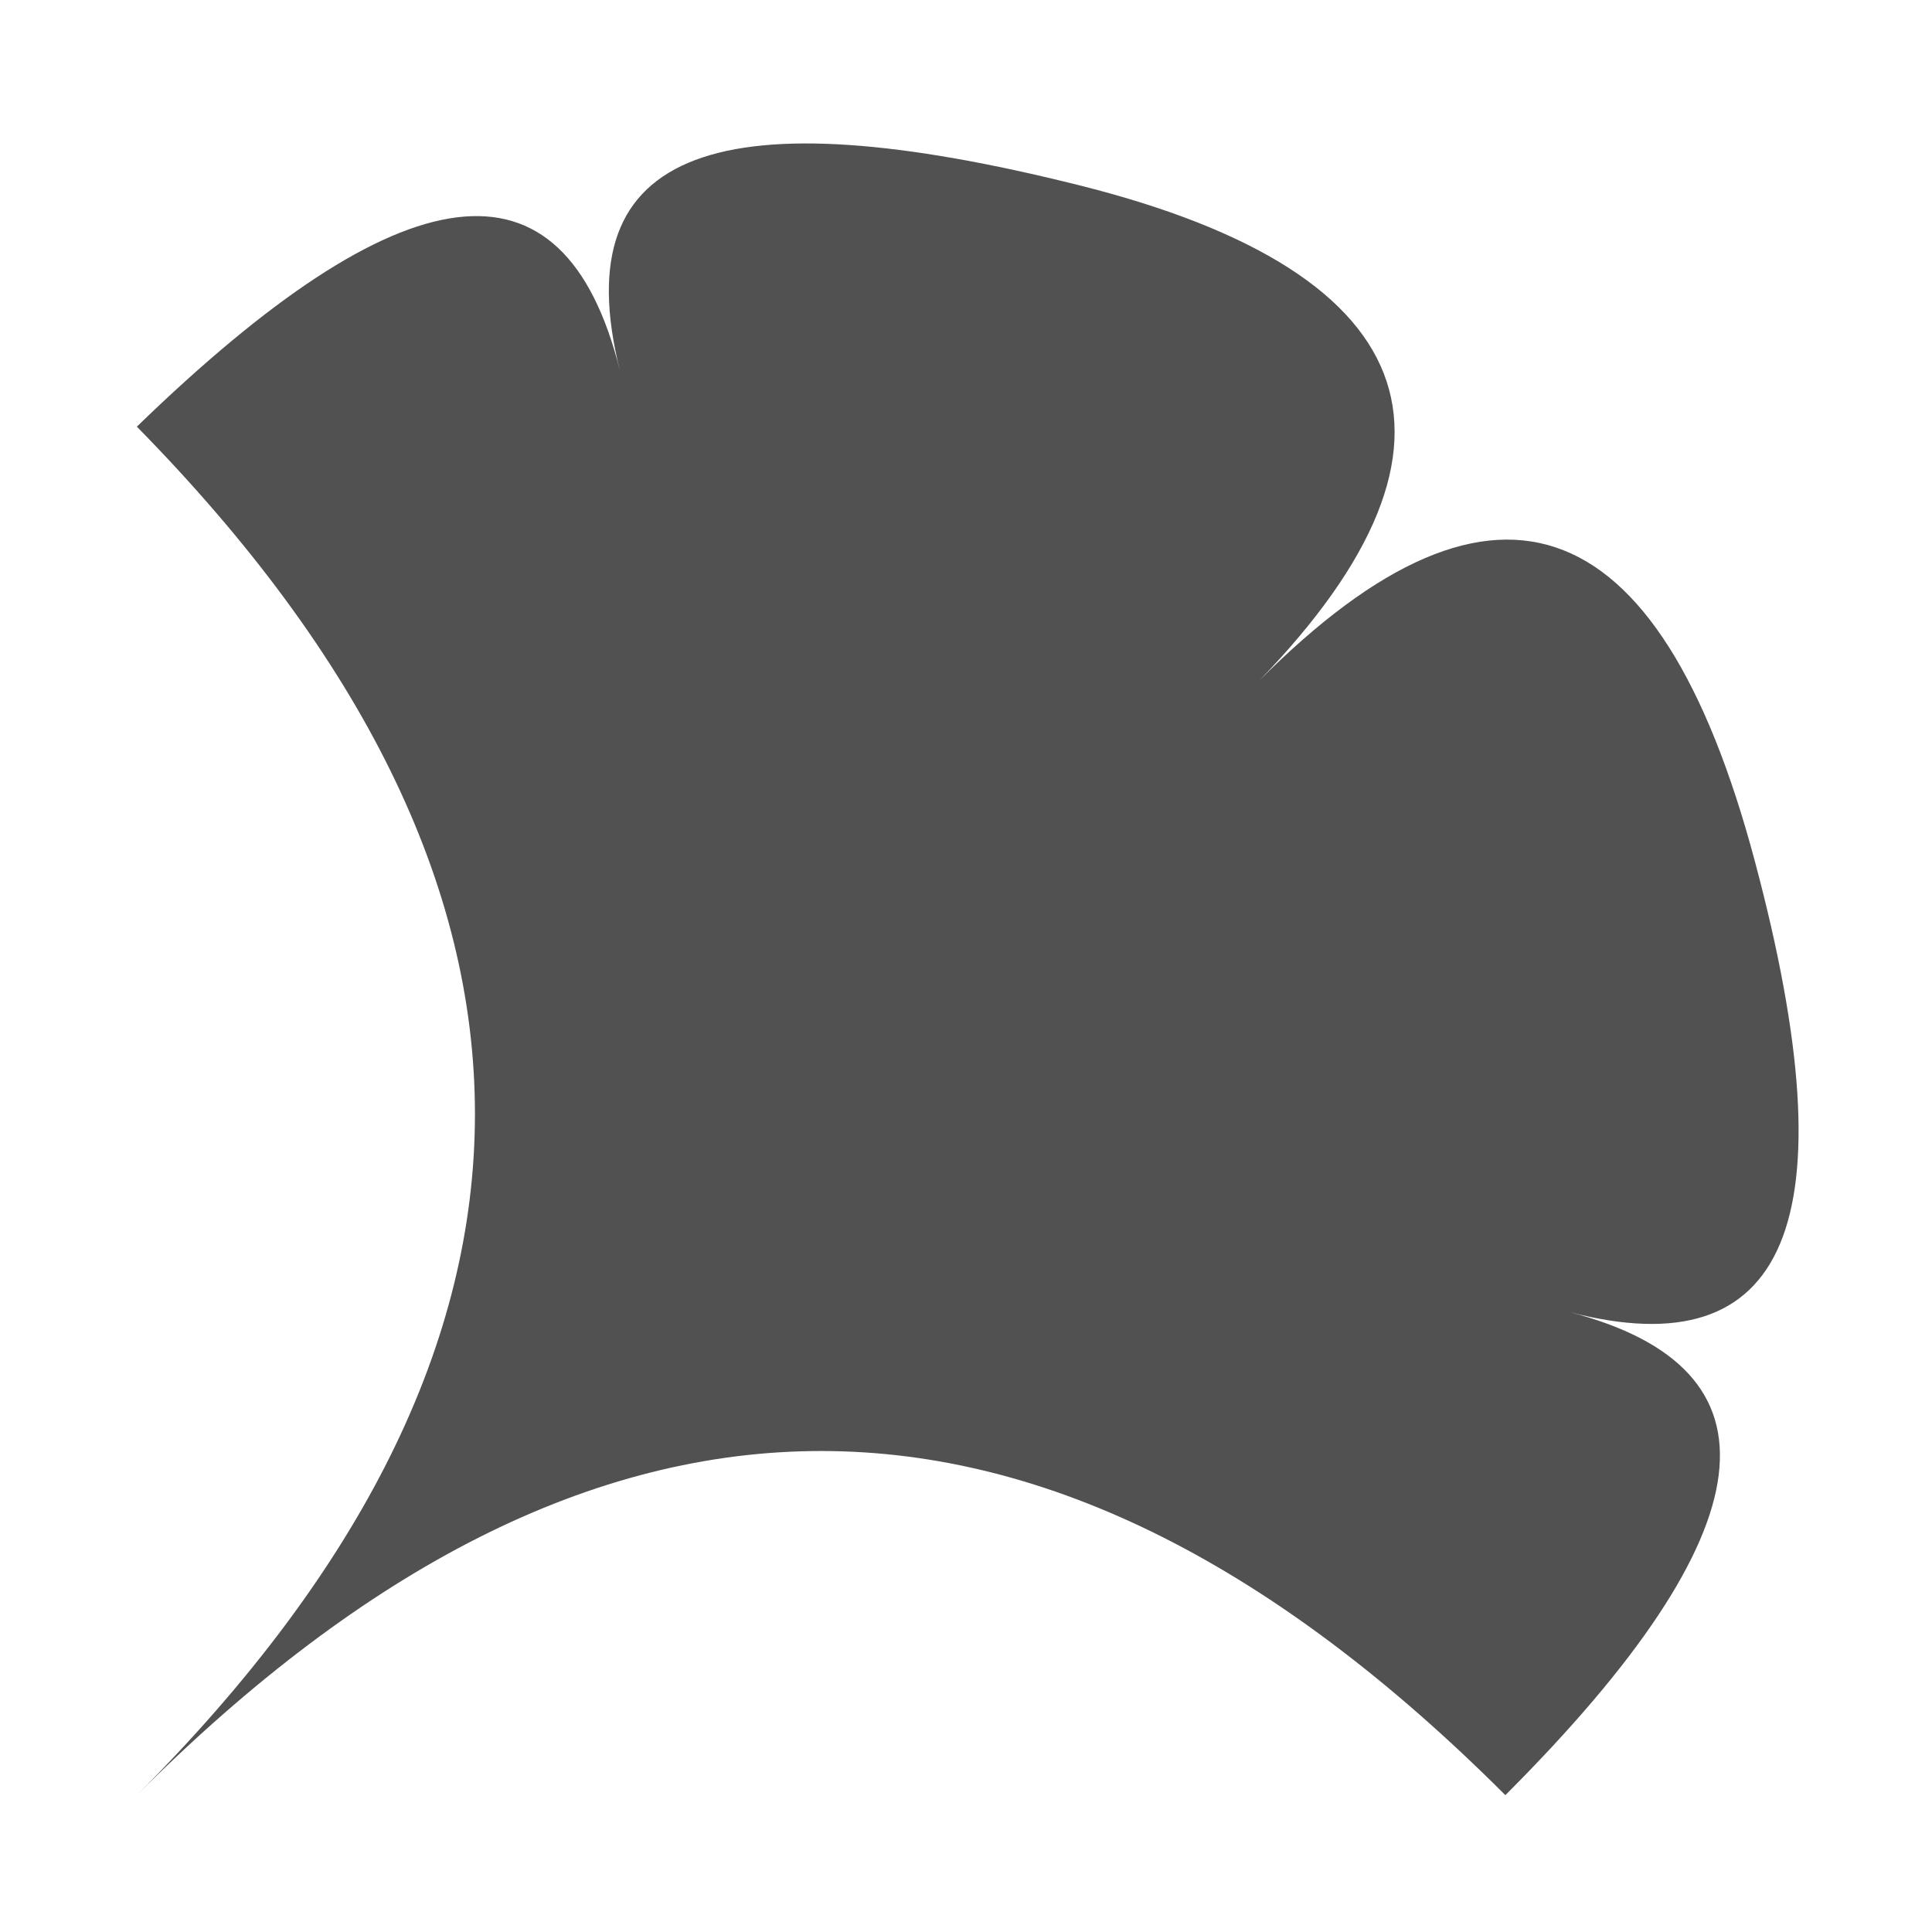
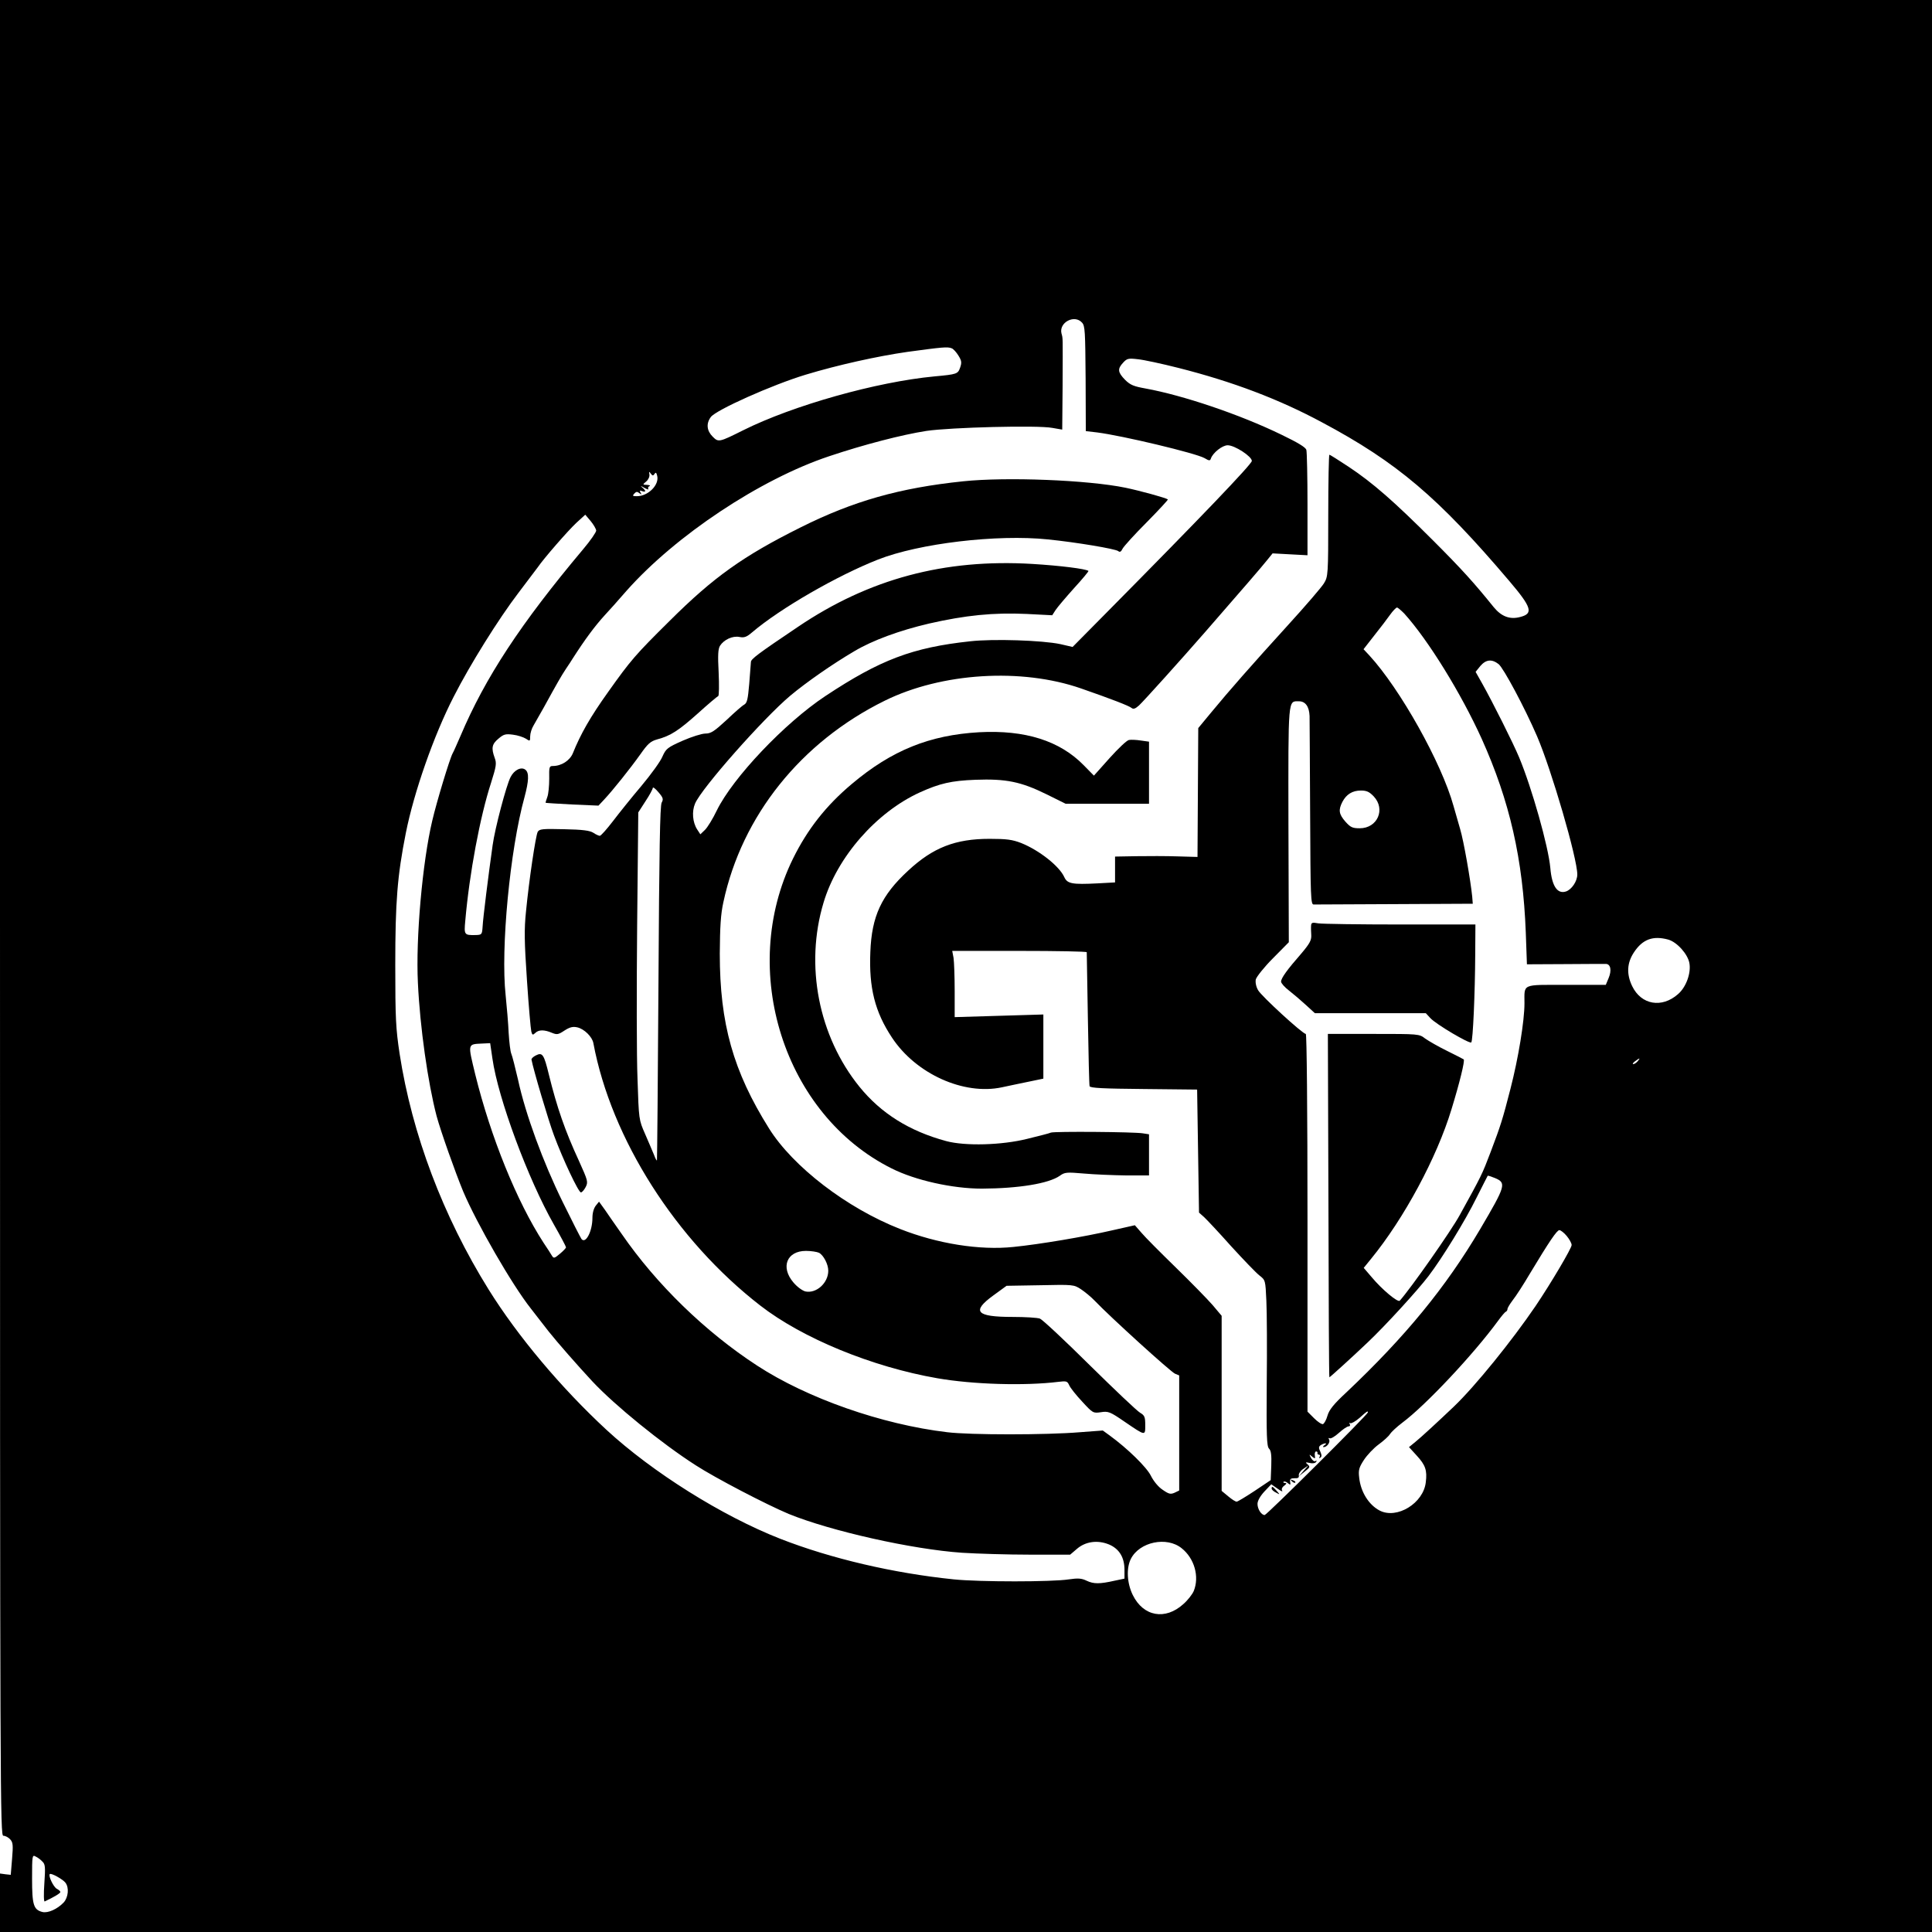
- <svg xmlns="http://www.w3.org/2000/svg" version="1.1" x="0px" y="0px" width="24px" height="24px" viewBox="0 0 24 24">
-   <style type="text/css">
- 	.st0{fill:#515151;}
- </style>
-   <path class="st0" d="M1.7,22.3c5.7-5.7,11.3-5.7,17,0c3.3-3.3,3.5-5.3,0.8-6c2.7,0.7,3.5-1.1,2.3-5.6s-3.3-5.2-6.3-2.1  c3-3,2.3-5.2-2.1-6.3S7,1.8,7.7,4.6C7,1.8,5,2.1,1.7,5.3C7.3,11,7.3,16.7,1.7,22.3" />
+ <svg xmlns="http://www.w3.org/2000/svg" version="1.0" width="1024pt" height="1024pt" viewBox="0 0 1024 1024" preserveAspectRatio="xMidYMid meet">
+   <g transform="translate(0,1024) scale(0.1,-0.1)" fill="#000000" stroke="none">
+     <path d="M0 5375 c0 -4722 1 -4865 18 -4865 11 0 27 -9 36 -19 15 -16 16 -31 10 -103 l-7 -85 -28 3 -29 4 0 -155 0 -155 5120 0 5120 0 0 5120 0 5120 -5120 0 -5120 0 0 -4865z m5735 3155 c16 -17 17 -46 19 -297 l1 -278 60 -7 c134 -17 523 -110 569 -136 25 -15 30 -15 34 -2 11 31 61 70 89 70 37 0 128 -59 128 -83 0 -17 -275 -304 -770 -804 l-180 -182 -65 15 c-94 20 -355 29 -478 15 -306 -33 -477 -98 -767 -290 -216 -143 -491 -433 -576 -607 -21 -44 -50 -91 -63 -103 l-24 -23 -17 26 c-24 37 -29 95 -11 137 34 81 362 452 505 572 85 71 224 168 340 236 96 57 237 109 395 146 193 44 341 59 517 51 l136 -7 18 28 c10 15 54 67 98 116 44 48 78 89 76 91 -14 11 -149 28 -297 37 -466 28 -866 -79 -1242 -333 -214 -144 -250 -171 -250 -187 -1 -9 -5 -61 -9 -116 -7 -81 -11 -101 -27 -110 -10 -5 -52 -42 -94 -82 -64 -59 -82 -71 -111 -71 -19 0 -73 -17 -121 -38 -81 -36 -88 -42 -107 -84 -10 -25 -60 -94 -111 -155 -51 -60 -119 -145 -151 -187 -33 -43 -64 -78 -70 -78 -5 0 -21 7 -34 16 -19 12 -56 17 -155 19 -116 3 -131 1 -140 -14 -11 -21 -46 -256 -62 -421 -10 -96 -9 -160 5 -366 9 -137 20 -259 23 -271 5 -20 8 -20 21 -8 18 18 48 18 88 1 27 -11 34 -10 67 12 28 18 44 22 67 17 37 -8 80 -50 86 -84 95 -507 437 -1044 885 -1391 223 -173 592 -325 938 -385 189 -33 465 -41 642 -19 42 5 47 4 57 -18 6 -14 37 -53 69 -87 56 -61 58 -62 99 -56 39 6 48 3 125 -50 113 -77 110 -76 110 -18 0 42 -3 51 -27 65 -16 9 -136 123 -268 253 -132 131 -250 241 -263 246 -13 5 -78 9 -145 9 -194 0 -219 29 -102 114 l70 51 178 3 c176 4 179 3 216 -21 21 -14 54 -41 72 -60 85 -89 406 -380 427 -388 l22 -9 0 -305 0 -305 -25 -12 c-21 -9 -30 -7 -63 16 -23 15 -48 46 -62 74 -22 45 -123 144 -219 214 l-36 26 -120 -9 c-179 -15 -584 -15 -705 0 -346 41 -742 180 -1007 353 -275 179 -534 431 -718 698 -33 47 -73 104 -89 128 l-31 43 -17 -21 c-11 -14 -18 -39 -18 -65 0 -71 -36 -140 -58 -112 -5 7 -50 95 -100 197 -103 209 -197 465 -236 646 -15 65 -31 128 -36 139 -5 11 -11 61 -14 110 -2 50 -10 140 -16 200 -27 246 23 772 100 1050 23 86 25 129 5 145 -22 18 -60 -1 -79 -39 -22 -42 -83 -272 -95 -361 -22 -156 -51 -387 -53 -430 -3 -44 -4 -45 -38 -46 -59 -1 -61 1 -54 75 22 252 78 552 137 733 27 86 30 102 19 131 -19 52 -15 73 20 102 28 24 38 26 77 21 25 -3 55 -13 68 -21 22 -15 23 -14 23 12 0 16 8 42 18 58 10 17 34 59 54 95 72 131 92 166 117 204 14 21 31 46 36 55 66 103 118 173 171 231 18 19 70 77 115 129 260 293 708 591 1074 713 185 62 386 114 515 134 128 19 592 31 668 16 l52 -9 2 231 c1 272 2 249 -6 279 -14 58 69 102 109 57z m-691 -136 c9 -3 25 -21 36 -39 17 -27 18 -37 9 -63 -12 -34 -16 -36 -136 -47 -308 -29 -750 -154 -1013 -285 -130 -65 -132 -65 -163 -34 -31 31 -35 69 -10 103 25 37 325 171 503 225 172 52 380 98 540 121 185 25 212 28 234 19z m1202 -104 c288 -73 533 -166 760 -288 398 -212 617 -398 994 -842 119 -140 128 -172 58 -190 -55 -15 -100 2 -141 52 -105 130 -169 201 -322 354 -206 206 -319 305 -447 390 -53 35 -99 64 -102 64 -3 0 -6 -145 -6 -322 0 -317 -1 -324 -23 -360 -12 -20 -98 -120 -192 -223 -190 -209 -308 -343 -407 -463 l-67 -81 -2 -342 -2 -341 -106 3 c-58 2 -157 2 -218 1 l-113 -2 0 -69 0 -68 -92 -5 c-136 -7 -161 -2 -177 33 -26 58 -132 142 -229 181 -47 18 -77 22 -167 22 -181 0 -300 -46 -432 -169 -141 -130 -193 -241 -200 -431 -8 -189 24 -317 115 -454 127 -192 380 -306 582 -263 36 8 100 21 143 30 l77 16 0 170 0 170 -235 -7 -235 -7 0 138 c0 76 -3 155 -6 176 l-7 37 357 0 c196 0 356 -3 356 -7 0 -5 3 -163 6 -353 3 -190 7 -351 9 -357 3 -10 74 -13 287 -15 l283 -3 5 -326 5 -326 27 -24 c14 -13 79 -82 143 -154 65 -71 132 -141 150 -155 32 -25 32 -25 37 -135 3 -60 4 -258 2 -439 -2 -279 0 -331 12 -344 11 -10 14 -34 12 -91 l-3 -76 -85 -57 c-47 -31 -90 -57 -95 -57 -6 -1 -26 12 -45 28 l-35 29 0 464 0 464 -48 57 c-27 31 -115 121 -195 199 -81 79 -163 161 -182 184 l-35 40 -120 -27 c-147 -34 -384 -74 -523 -88 -179 -19 -403 17 -601 95 -283 111 -568 330 -695 533 -190 303 -261 556 -261 926 1 144 5 210 19 273 98 458 411 849 855 1068 302 149 725 175 1041 65 161 -56 254 -92 267 -103 10 -8 20 -5 40 13 24 22 224 244 353 392 196 225 299 344 325 377 l30 37 92 -5 93 -5 0 269 c0 148 -3 278 -6 289 -3 14 -45 39 -132 81 -222 108 -523 209 -721 245 -61 11 -80 18 -108 46 -39 40 -41 58 -10 91 20 22 28 24 78 18 31 -3 128 -24 215 -46z m-2777 -562 c6 10 10 8 14 -9 13 -48 -47 -109 -108 -109 -22 0 -24 2 -13 14 10 11 16 11 27 2 12 -9 13 -8 6 3 -6 11 -4 13 8 8 22 -8 22 2 0 20 -11 9 -6 8 11 -2 16 -9 26 -12 22 -7 -3 6 0 13 6 15 7 3 2 6 -12 7 -25 1 -25 1 -5 18 11 9 19 26 17 37 -3 17 -1 17 7 5 9 -12 13 -13 20 -2z m-309 -300 c0 -9 -31 -54 -70 -100 -331 -394 -518 -679 -649 -988 -18 -41 -36 -83 -42 -93 -15 -27 -85 -258 -108 -357 -52 -219 -88 -624 -76 -860 11 -235 53 -529 99 -705 22 -81 98 -296 141 -400 72 -170 259 -495 359 -621 25 -33 68 -87 94 -121 46 -58 153 -180 232 -265 119 -127 366 -328 547 -444 105 -68 374 -208 493 -258 223 -91 655 -188 920 -206 80 -5 241 -10 359 -10 l213 0 34 29 c46 41 111 50 172 25 54 -23 82 -68 82 -135 l0 -46 -52 -11 c-80 -18 -111 -18 -149 0 -27 13 -46 14 -94 7 -89 -14 -473 -14 -610 0 -321 33 -650 110 -919 215 -309 121 -678 353 -921 577 -243 225 -471 497 -625 744 -242 389 -406 823 -472 1250 -20 133 -23 186 -23 470 0 336 11 473 56 700 43 216 148 517 254 723 86 169 237 411 343 550 48 63 94 124 102 135 32 47 160 194 205 236 l47 43 28 -33 c16 -19 29 -42 30 -51z m4283 -440 c128 -142 301 -423 410 -663 149 -331 219 -638 234 -1028 l6 -168 201 1 c111 1 209 1 218 1 25 -1 31 -35 14 -75 l-15 -36 -209 0 c-240 0 -222 8 -222 -98 0 -94 -33 -293 -74 -452 -42 -164 -52 -195 -105 -335 -46 -121 -48 -125 -164 -335 -45 -83 -259 -388 -318 -454 -10 -11 -95 60 -149 125 l-42 49 39 48 c174 213 348 535 426 792 43 140 72 258 65 265 -1 1 -41 22 -88 45 -47 23 -99 53 -117 66 -31 24 -34 24 -273 24 l-242 0 3 -910 c1 -500 3 -910 5 -910 3 0 120 106 203 185 94 89 264 275 322 351 74 97 196 296 255 416 31 62 58 114 59 116 2 2 19 -4 39 -12 61 -26 57 -40 -79 -271 -182 -308 -396 -569 -708 -864 -68 -63 -92 -93 -101 -124 -6 -22 -17 -42 -24 -45 -7 -2 -28 12 -47 31 l-35 35 0 1001 c0 604 -4 1001 -9 1001 -17 0 -236 201 -253 232 -11 19 -15 42 -12 57 4 14 44 65 91 112 l84 85 -2 623 c-1 681 -3 654 56 654 34 0 54 -28 56 -78 0 -22 2 -256 3 -520 2 -443 3 -480 19 -479 9 0 203 1 430 2 l413 2 -3 38 c-9 88 -45 295 -64 358 -11 38 -27 93 -35 122 -63 228 -283 621 -447 799 l-30 32 57 73 c32 40 70 90 84 110 15 21 31 37 36 38 5 0 22 -15 39 -32z m500 -268 c26 -21 138 -230 204 -383 76 -177 213 -646 213 -732 0 -36 -30 -80 -60 -90 -46 -15 -75 29 -83 125 -10 113 -98 424 -165 585 -32 77 -141 294 -196 392 l-35 62 25 31 c30 35 61 38 97 10z m-4436 -734 c-9 -16 -13 -255 -17 -956 -3 -514 -7 -937 -8 -940 -2 -3 -9 11 -16 30 -8 19 -29 69 -47 110 -33 75 -33 76 -40 290 -5 118 -5 485 -2 814 l6 600 38 59 c22 33 39 65 39 71 1 6 14 -4 30 -23 25 -29 27 -37 17 -55z m3774 33 c64 -68 20 -169 -74 -169 -39 0 -49 5 -76 35 -35 40 -38 62 -16 105 21 40 53 60 98 60 31 0 45 -7 68 -31z m1561 -759 c46 -13 103 -76 112 -124 10 -53 -17 -128 -60 -165 -86 -76 -195 -57 -243 42 -31 64 -28 123 9 179 46 70 101 90 182 68z m-6232 -631 c30 -211 189 -639 325 -878 36 -63 65 -118 65 -122 0 -4 -14 -19 -32 -34 -30 -25 -33 -26 -43 -10 -5 9 -25 40 -44 68 -142 219 -280 560 -362 892 -40 166 -42 160 37 164 l42 2 12 -82z m6070 -14 c-7 -8 -17 -15 -23 -15 -6 0 -2 7 9 15 25 19 30 19 14 0z m-376 -926 c14 -17 26 -38 26 -48 0 -17 -110 -203 -191 -323 -125 -184 -320 -425 -433 -533 -82 -78 -176 -165 -205 -188 l-33 -27 41 -45 c46 -50 56 -78 48 -141 -12 -111 -153 -198 -245 -150 -57 30 -100 98 -108 174 -5 40 -1 54 25 94 17 26 52 63 78 82 26 19 54 44 60 55 7 11 36 38 65 60 125 93 378 363 507 539 19 26 38 49 43 50 4 2 8 8 8 14 0 6 13 27 28 47 16 20 57 83 91 141 103 171 143 230 156 230 7 0 25 -14 39 -31z m-3963 -89 c24 -13 49 -61 49 -95 0 -65 -63 -122 -121 -110 -16 4 -44 24 -64 48 -69 81 -35 167 67 167 27 0 58 -5 69 -10z m2909 -846 c0 -11 -536 -544 -547 -544 -18 0 -38 32 -38 59 0 16 14 41 36 65 l37 39 33 -23 c18 -13 29 -18 25 -11 -5 7 -1 18 10 26 14 11 15 14 5 15 -8 0 -11 3 -8 6 4 4 14 1 23 -7 14 -11 15 -10 12 7 -2 15 3 19 23 19 19 -1 25 3 23 15 -2 8 8 24 23 34 l28 19 -25 -28 -25 -29 31 25 c27 21 29 25 15 37 -14 12 -12 13 11 8 15 -4 30 -1 34 6 4 7 3 8 -4 4 -6 -4 -16 4 -23 16 -11 21 -11 22 5 8 16 -13 18 -12 15 5 -2 11 1 21 6 22 6 0 9 -3 8 -8 -2 -5 2 -9 8 -9 5 0 7 -5 3 -12 -4 -7 -3 -8 4 -4 8 5 8 13 0 32 -10 20 -9 27 3 35 8 5 19 9 24 9 6 0 3 -5 -5 -10 -8 -5 -10 -10 -4 -10 18 0 37 28 28 41 -4 7 -3 9 3 6 6 -4 28 9 49 28 21 19 44 35 52 35 7 0 10 5 6 12 -4 6 -3 8 3 5 5 -3 27 9 49 28 41 37 44 38 44 29z m-987 -720 c68 -54 95 -151 64 -227 -8 -18 -32 -49 -55 -69 -96 -87 -212 -66 -268 48 -31 63 -35 143 -10 192 46 90 190 120 269 56z m-6038 -1661 c15 -14 16 -30 10 -116 -4 -55 -3 -98 2 -95 47 22 83 43 83 50 0 4 -9 12 -19 17 -18 10 -46 69 -37 78 7 7 70 -28 83 -46 20 -26 15 -77 -9 -104 -34 -36 -84 -58 -113 -51 -47 12 -55 37 -55 177 0 123 1 127 19 117 11 -5 27 -17 36 -27z" />
+     <path d="M5105 7689 c-337 -35 -583 -105 -861 -244 -305 -152 -462 -264 -694 -495 -183 -181 -207 -209 -327 -378 -95 -133 -146 -223 -187 -325 -16 -38 -60 -67 -106 -67 -19 0 -20 -6 -19 -67 0 -38 -4 -81 -10 -97 -6 -16 -10 -30 -9 -31 2 -1 65 -5 142 -9 l138 -6 30 32 c45 48 138 164 192 240 40 57 54 69 89 79 71 19 113 46 216 138 54 49 103 90 108 92 4 2 5 58 2 124 -5 94 -3 125 7 142 21 33 67 54 103 47 25 -5 38 -1 68 25 148 126 450 300 666 385 218 86 631 135 901 107 149 -15 358 -50 373 -62 8 -7 15 -4 23 13 7 13 64 76 128 140 64 65 114 119 112 121 -10 8 -148 46 -225 62 -200 41 -631 58 -860 34z" />
+     <path d="M2840 4646 c-14 -7 -24 -17 -23 -22 10 -54 90 -324 119 -401 47 -127 130 -303 143 -303 6 0 17 13 25 28 14 27 12 34 -35 138 -74 160 -117 284 -160 459 -26 107 -34 119 -69 101z" />
+     <path d="M5190 6359 c-263 -15 -464 -96 -675 -274 -137 -115 -235 -240 -312 -396 -291 -592 -48 -1357 523 -1642 125 -63 323 -107 478 -107 197 1 354 27 413 68 26 19 36 20 128 12 55 -5 155 -9 223 -10 l122 0 0 109 0 109 -32 5 c-45 8 -469 11 -488 4 -8 -4 -64 -18 -125 -33 -135 -34 -330 -39 -430 -12 -196 53 -345 147 -459 287 -218 269 -291 645 -191 977 72 242 280 479 510 584 106 48 167 62 295 67 162 6 241 -10 377 -77 l101 -50 221 0 221 0 0 164 0 165 -43 6 c-24 4 -53 5 -63 3 -11 -1 -57 -45 -103 -96 l-83 -93 -54 55 c-127 130 -311 188 -554 175z" />
+     <path d="M6949 5334 c-1 -11 0 -34 1 -52 1 -26 -9 -44 -52 -95 -76 -87 -108 -131 -108 -150 0 -8 19 -30 43 -48 23 -18 63 -52 89 -76 l47 -43 294 0 294 0 24 -26 c30 -33 208 -138 217 -129 9 8 20 262 21 468 l1 157 -397 0 c-219 0 -415 3 -435 6 -33 6 -38 4 -39 -12z" />
+     <path d="M6847 2389 c7 -7 15 -10 18 -7 3 3 -2 9 -12 12 -14 6 -15 5 -6 -5z" />
+     <path d="M6740 2350 c0 -5 10 -15 23 -21 22 -12 22 -12 3 10 -21 23 -26 26 -26 11z" />
+   </g>
</svg>
